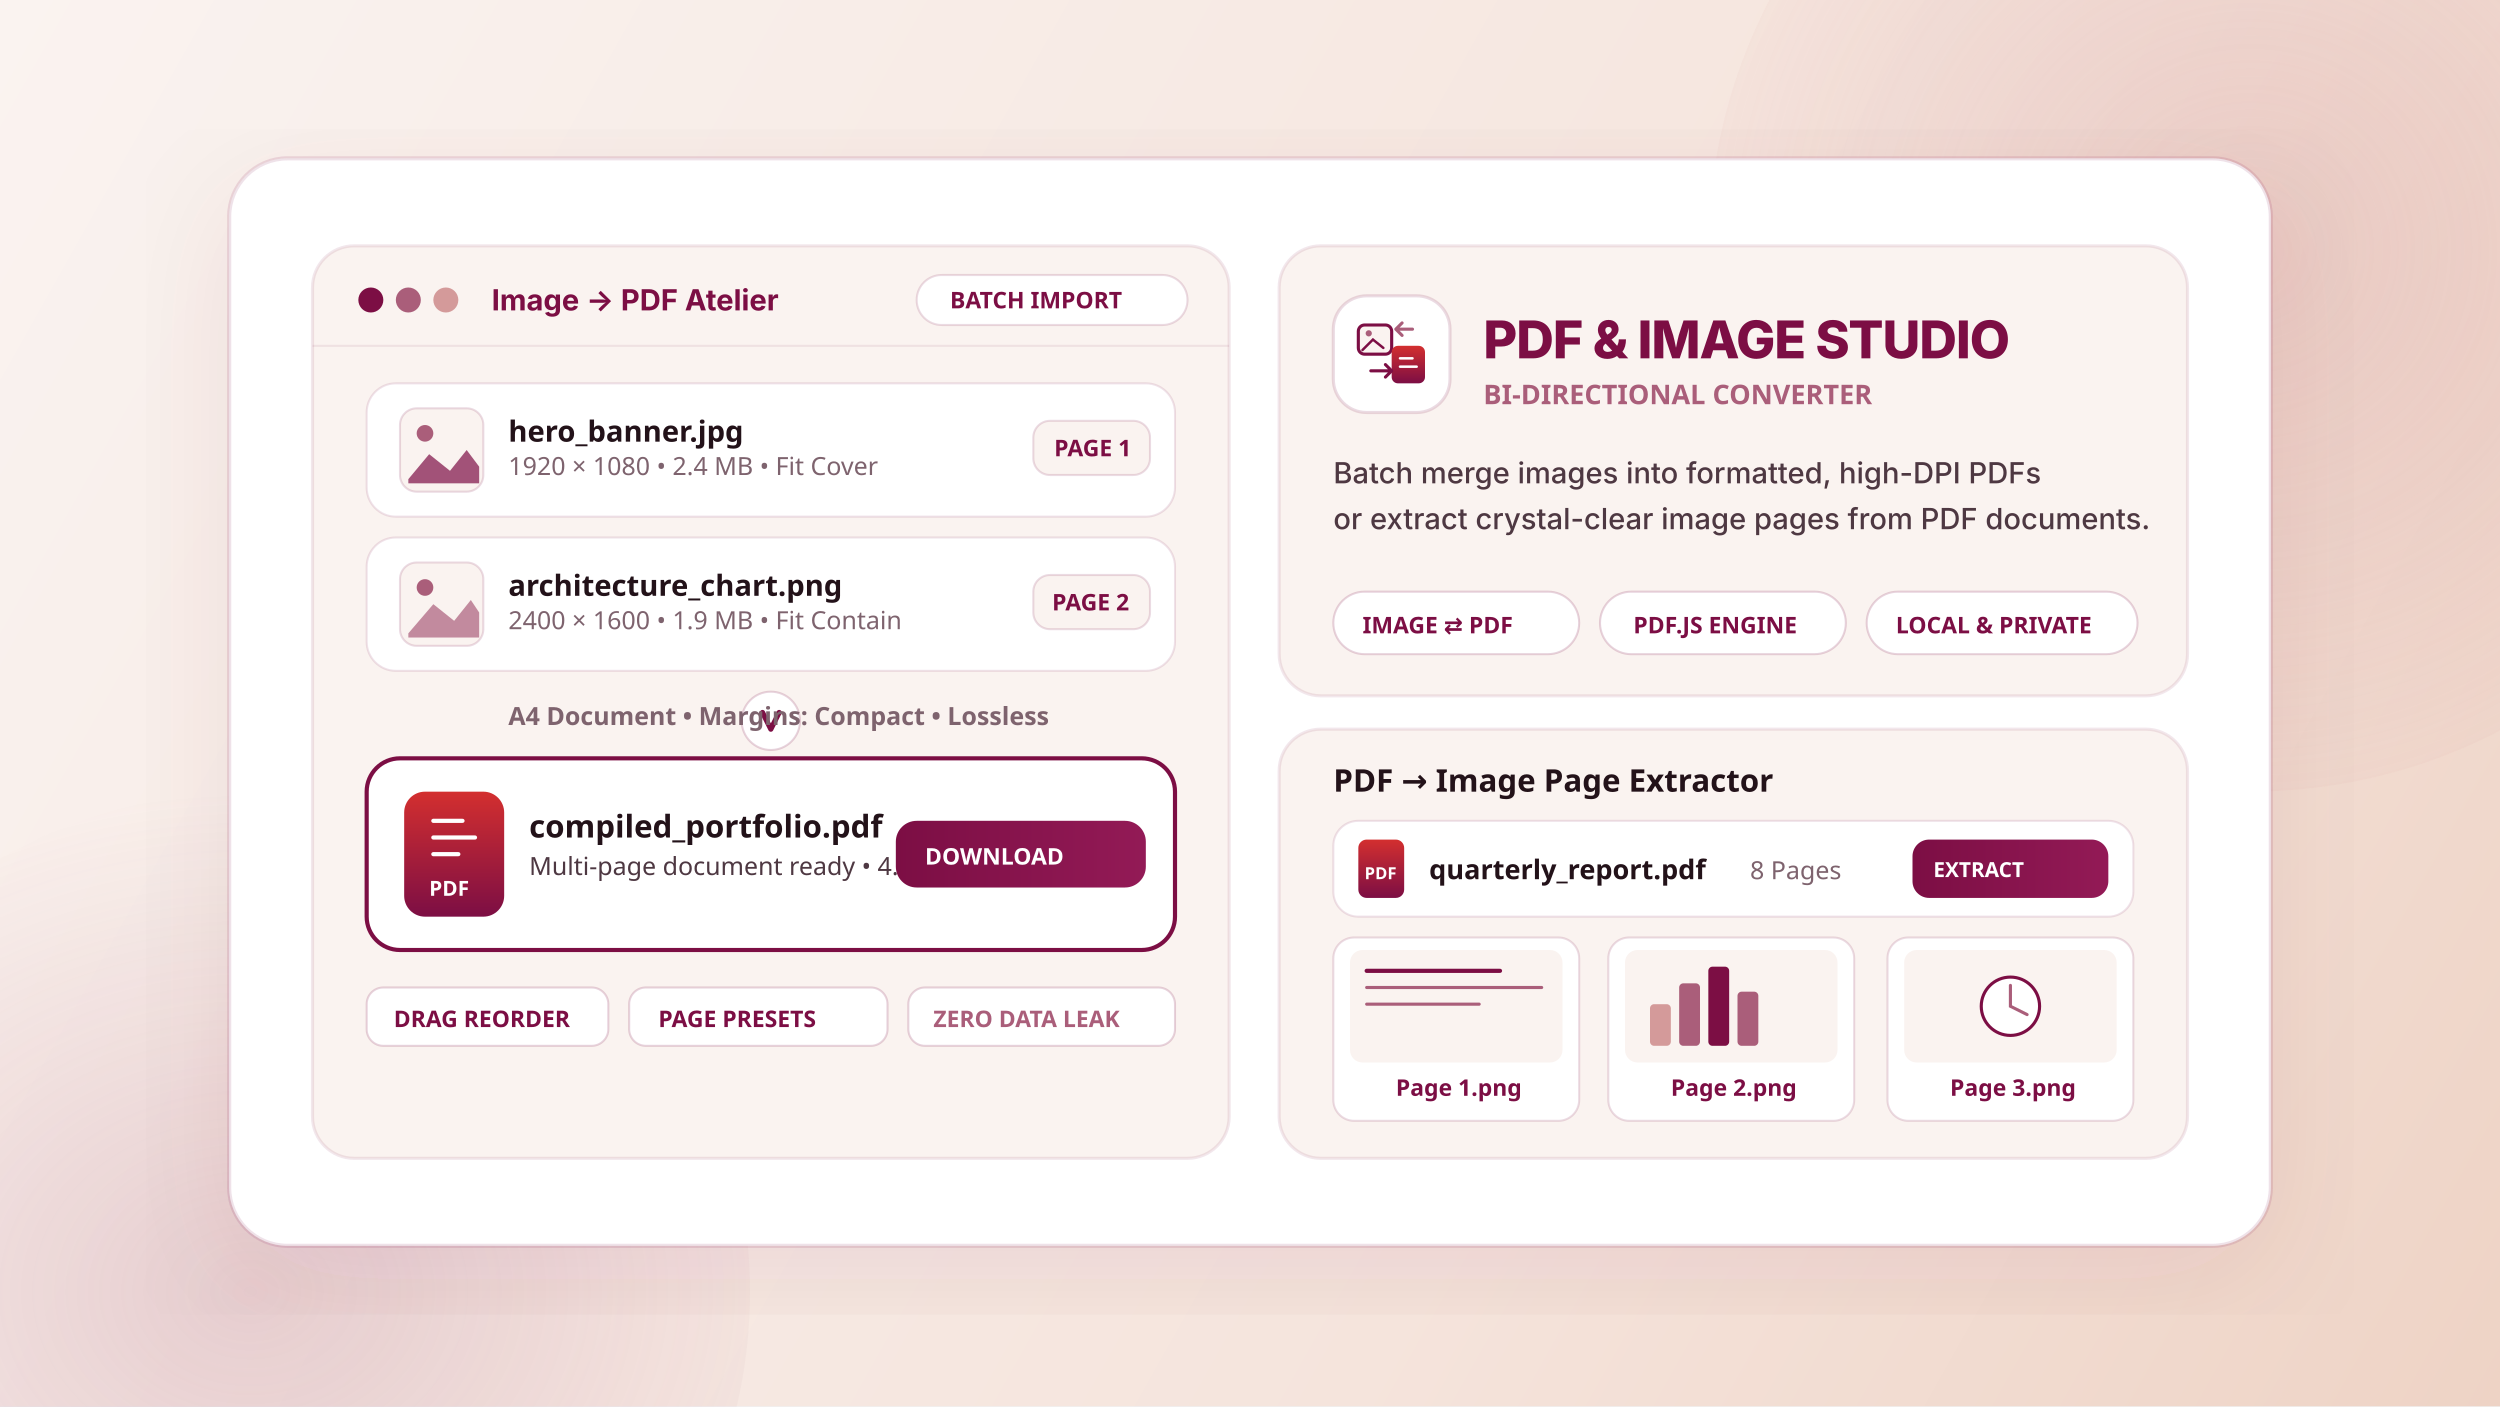
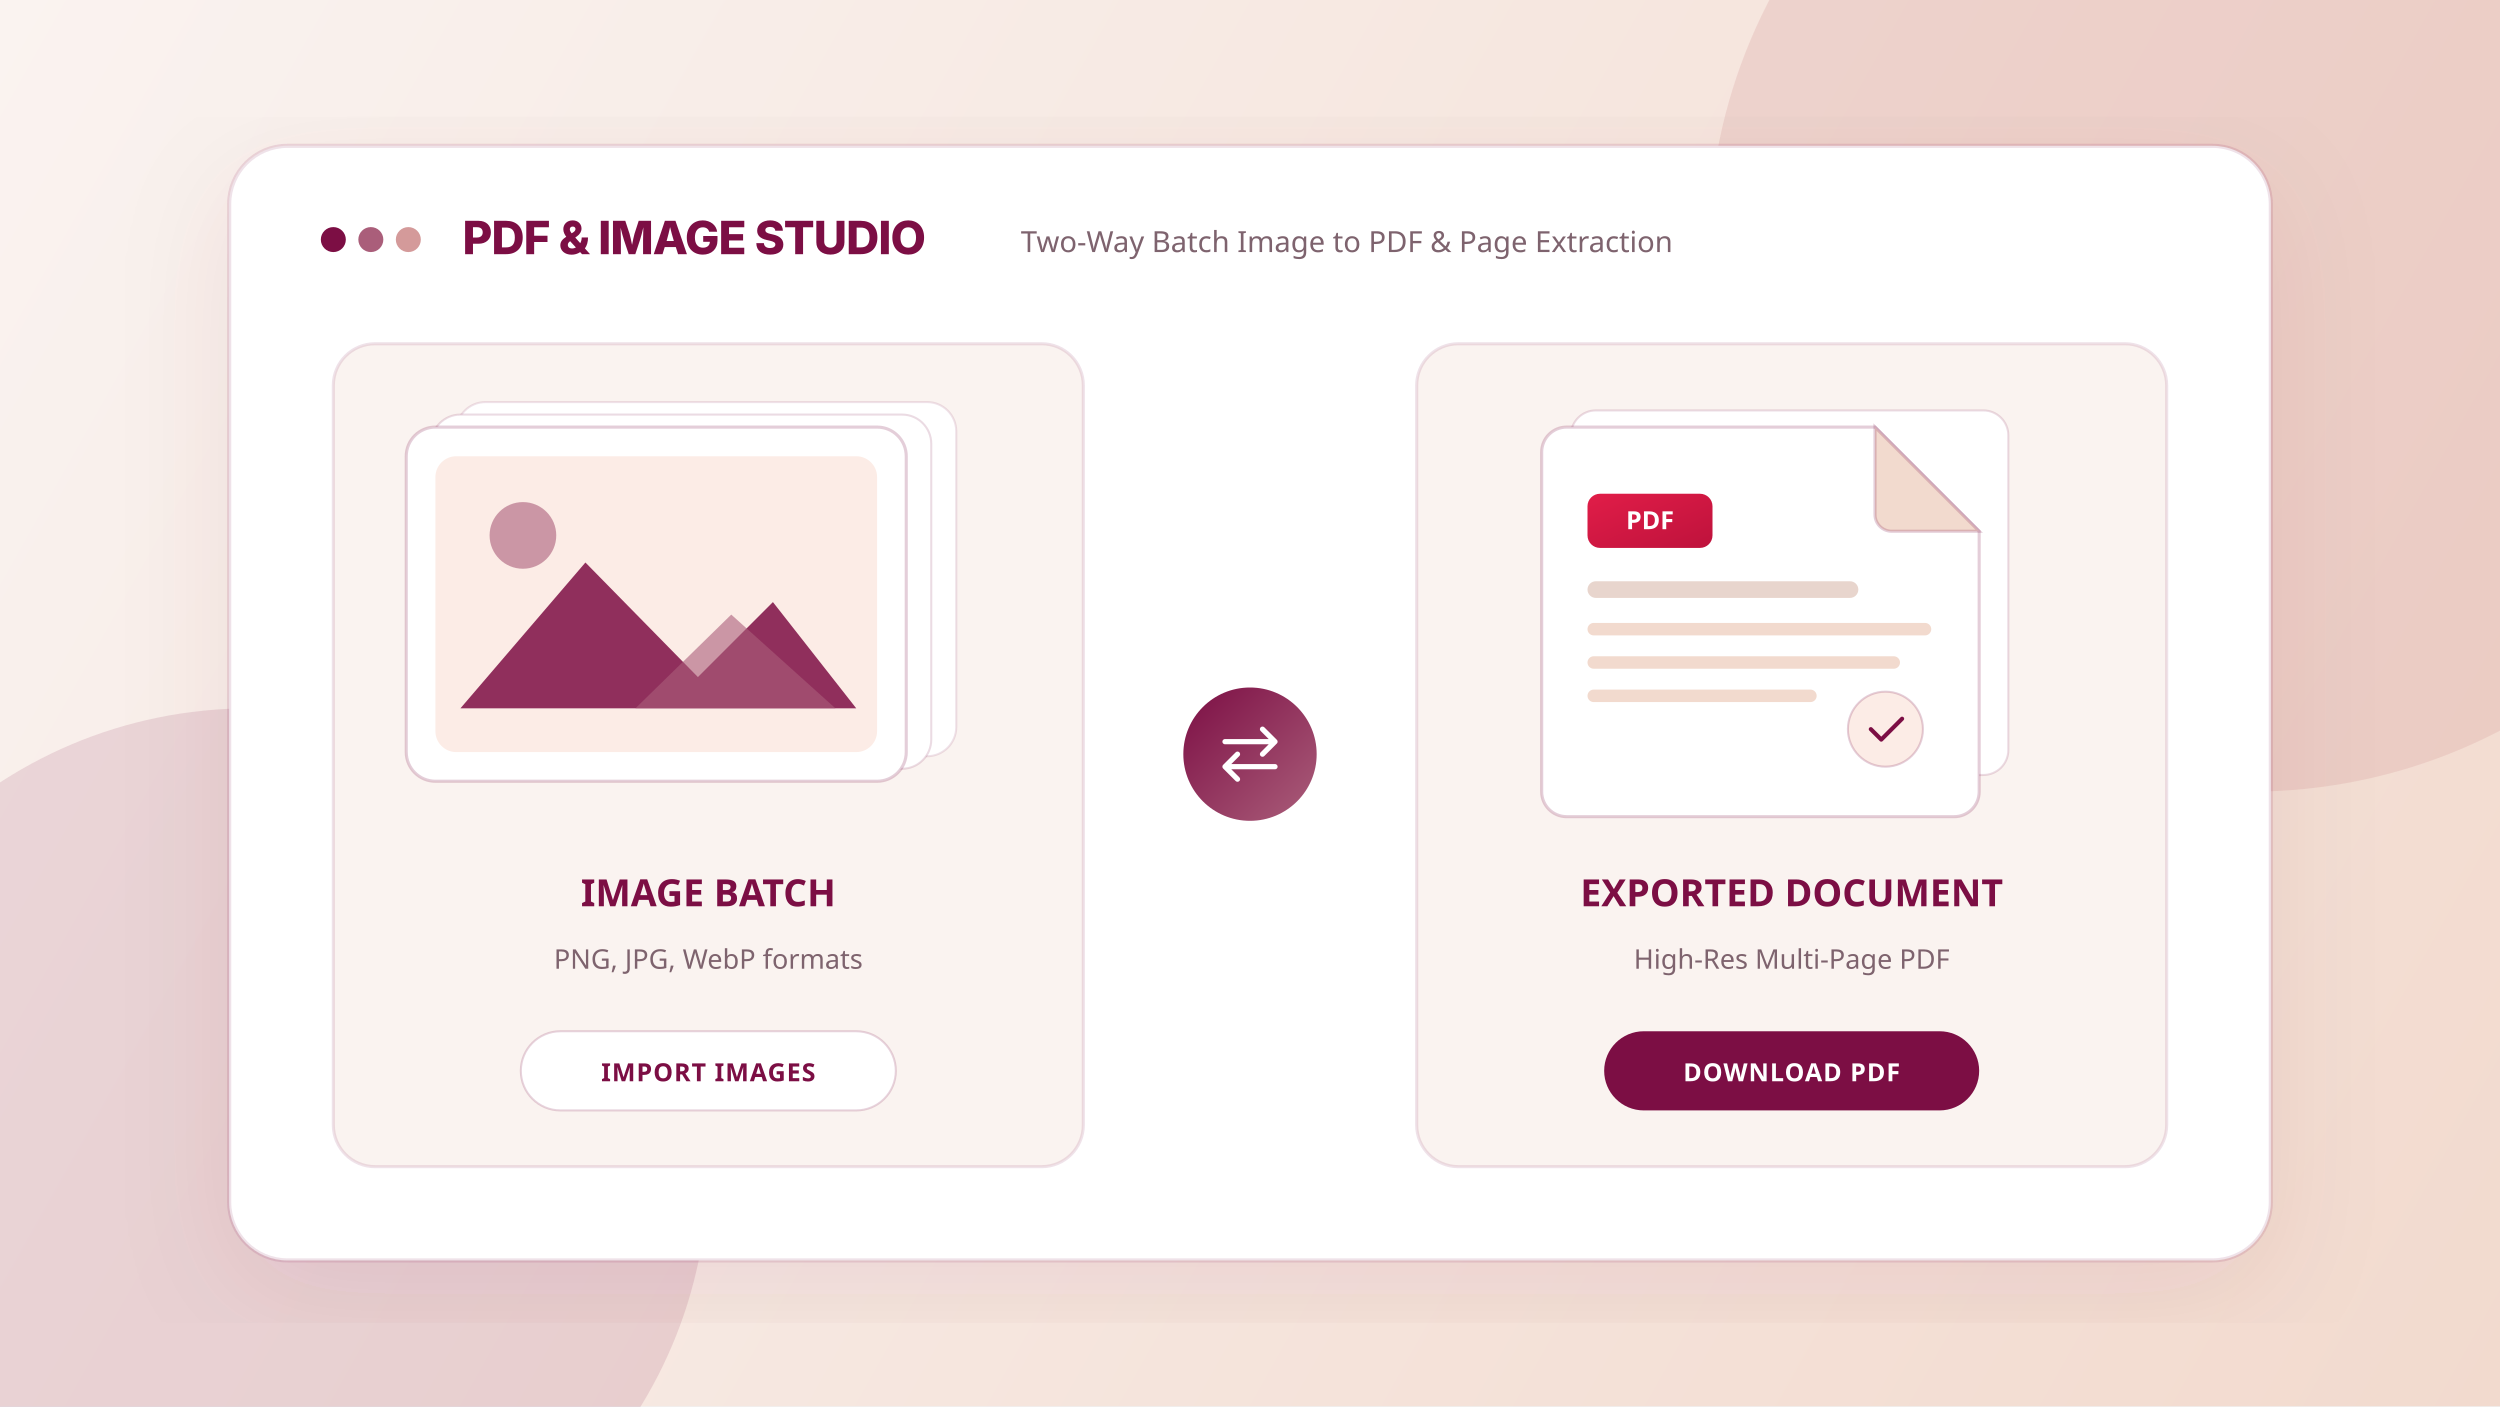
<svg xmlns="http://www.w3.org/2000/svg" width="1200" height="675" viewBox="0 0 1200 675" fill="none">
  <defs>
    <linearGradient id="p2-bg" x1="0" y1="0" x2="1200" y2="675" gradientUnits="userSpaceOnUse">
-       <stop offset="0" stop-color="#FAF3F0" />
-       <stop offset="0.65" stop-color="#F5E4DC" />
-       <stop offset="1" stop-color="#EED3C5" />
+       <stop offset="0%" stop-color="#FAF3F0" />
+       <stop offset="100%" stop-color="#F2DACE" />
    </linearGradient>
-     <radialGradient id="p2-glowA" cx="0" cy="0" r="1" gradientUnits="userSpaceOnUse" gradientTransform="translate(1080 120) scale(320 320)">
-       <stop stop-color="#D49A9A" stop-opacity="0.32" />
-       <stop offset="1" stop-color="#D49A9A" stop-opacity="0" />
-     </radialGradient>
-     <radialGradient id="p2-glowB" cx="0" cy="0" r="1" gradientUnits="userSpaceOnUse" gradientTransform="translate(120 620) scale(300 240)">
-       <stop stop-color="#AA5E7A" stop-opacity="0.22" />
-       <stop offset="1" stop-color="#AA5E7A" stop-opacity="0" />
-     </radialGradient>
-     <linearGradient id="p2-primaryGrad" x1="0" y1="0" x2="1" y2="0">
-       <stop stop-color="#7C0E44" />
-       <stop offset="1" stop-color="#931A56" />
+     <linearGradient id="p2-wine" x1="0" y1="0" x2="1" y2="1">
+       <stop offset="0%" stop-color="#7C0E44" />
+       <stop offset="100%" stop-color="#AA5E7A" />
    </linearGradient>
-     <linearGradient id="p2-pdfGrad" x1="0" y1="0" x2="0" y2="100%">
-       <stop stop-color="#D32F2F" />
-       <stop offset="1" stop-color="#7C0E44" />
+     <linearGradient id="p2-pdf" x1="0" y1="0" x2="1" y2="1">
+       <stop offset="0%" stop-color="#E11D48" />
+       <stop offset="100%" stop-color="#BE123C" />
    </linearGradient>
-     <filter id="p2-shadow" x="70" y="46" width="1060" height="585" filterUnits="userSpaceOnUse">
-       <feDropShadow dx="0" dy="16" stdDeviation="30" flood-color="#7C0E44" flood-opacity="0.08" />
+     <filter id="p2-shadow" x="60" y="40" width="1080" height="595" filterUnits="userSpaceOnUse">
+       <feDropShadow dx="0" dy="16" stdDeviation="28" flood-color="#7C0E44" flood-opacity="0.08" />
    </filter>
  </defs>
  <rect width="1200" height="675" fill="url(#p2-bg)" />
-   <circle cx="1080" cy="120" r="260" fill="url(#p2-glowA)" />
-   <circle cx="120" cy="620" r="240" fill="url(#p2-glowB)" />
+   <circle cx="1080" cy="120" r="260" fill="#D49A9A" fill-opacity="0.25" />
+   <circle cx="120" cy="560" r="220" fill="#AA5E7A" fill-opacity="0.18" />
  <g filter="url(#p2-shadow)">
-     <rect x="110" y="76" width="980" height="522" rx="28" fill="#FFFFFF" stroke="rgba(124, 14, 68, 0.12)" stroke-width="2" />
+     <rect x="110" y="70" width="980" height="535" rx="28" fill="#FFFFFF" stroke="rgba(124, 14, 68, 0.12)" stroke-width="2" />
  </g>
-   <rect x="150" y="118" width="440" height="438" rx="20" fill="#FAF3F0" stroke="rgba(124, 14, 68, 0.1)" stroke-width="1.5" />
-   <circle cx="178" cy="144" r="6" fill="#7C0E44" />
-   <circle cx="196" cy="144" r="6" fill="#AA5E7A" />
-   <circle cx="214" cy="144" r="6" fill="#D49A9A" />
-   <text x="236" y="149" fill="#7C0E44" font-family="'Space Grotesk', -apple-system, sans-serif" font-size="14" font-weight="700">Image → PDF Atelier</text>
-   <rect x="440" y="132" width="130" height="24" rx="12" fill="#FFFFFF" stroke="rgba(124, 14, 68, 0.15)" />
-   <text x="456" y="148" fill="#7C0E44" font-family="'Space Grotesk', sans-serif" font-size="11" font-weight="700">BATCH IMPORT</text>
-   <line x1="150" y1="166" x2="590" y2="166" stroke="rgba(124, 14, 68, 0.08)" stroke-width="1" />
-   <rect x="176" y="184" width="388" height="64" rx="14" fill="#FFFFFF" stroke="rgba(124, 14, 68, 0.12)" />
-   <rect x="192" y="196" width="40" height="40" rx="8" fill="#FAF3F0" stroke="rgba(124, 14, 68, 0.15)" />
-   <circle cx="204" cy="208" r="4" fill="#AA5E7A" />
-   <path d="M196 230L206 218L216 226L224 216L230 224V232H196V230Z" fill="#7C0E44" opacity="0.7" />
-   <text x="244" y="212" fill="#231219" font-family="'Space Grotesk', sans-serif" font-size="14" font-weight="700">hero_banner.jpg</text>
-   <text x="244" y="228" fill="#7E636E" font-family="'Manrope', sans-serif" font-size="12">1920 × 1080 • 2.4 MB • Fit Cover</text>
-   <rect x="496" y="202" width="56" height="26" rx="8" fill="#FAF3F0" stroke="rgba(124, 14, 68, 0.15)" />
-   <text x="506" y="219" fill="#7C0E44" font-family="'Space Grotesk', sans-serif" font-size="11" font-weight="700">PAGE 1</text>
-   <rect x="176" y="258" width="388" height="64" rx="14" fill="#FFFFFF" stroke="rgba(124, 14, 68, 0.12)" />
-   <rect x="192" y="270" width="40" height="40" rx="8" fill="#FAF3F0" stroke="rgba(124, 14, 68, 0.15)" />
-   <circle cx="204" cy="282" r="4" fill="#AA5E7A" />
-   <path d="M196 304L208 290L218 298L226 288L230 294V306H196V304Z" fill="#AA5E7A" opacity="0.7" />
-   <text x="244" y="286" fill="#231219" font-family="'Space Grotesk', sans-serif" font-size="14" font-weight="700">architecture_chart.png</text>
-   <text x="244" y="302" fill="#7E636E" font-family="'Manrope', sans-serif" font-size="12">2400 × 1600 • 1.9 MB • Fit Contain</text>
-   <rect x="496" y="276" width="56" height="26" rx="8" fill="#FAF3F0" stroke="rgba(124, 14, 68, 0.15)" />
-   <text x="505" y="293" fill="#7C0E44" font-family="'Space Grotesk', sans-serif" font-size="11" font-weight="700">PAGE 2</text>
-   <g transform="translate(370, 332)">
-     <circle cx="0" cy="14" r="14" fill="#FFFFFF" stroke="rgba(124, 14, 68, 0.18)" />
-     <path d="M-4 10L0 18L4 10" stroke="#7C0E44" stroke-width="2.5" stroke-linecap="round" stroke-linejoin="round" />
+   <circle cx="160" cy="115" r="6" fill="#7C0E44" />
+   <circle cx="178" cy="115" r="6" fill="#AA5E7A" />
+   <circle cx="196" cy="115" r="6" fill="#D49A9A" />
+   <text x="222" y="122" fill="#7C0E44" font-family="'Space Grotesk', -apple-system, sans-serif" font-size="22" font-weight="800" letter-spacing="-0.02em">
+     PDF &amp; IMAGE STUDIO
+   </text>
+   <text x="490" y="121" fill="#7E636E" font-family="'Manrope', sans-serif" font-size="14" font-weight="500">
+     Two-Way Batch Image to PDF &amp; Page Extraction
+   </text>
+   <rect x="160" y="165" width="360" height="395" rx="20" fill="#FAF3F0" stroke="rgba(124, 14, 68, 0.12)" stroke-width="1.5" />
+   <g transform="translate(195, 205)">
+     <rect x="24" y="-12" width="240" height="170" rx="14" fill="#FFFFFF" stroke="rgba(124, 14, 68, 0.12)" />
+     <rect x="12" y="-6" width="240" height="170" rx="14" fill="#FFFFFF" stroke="rgba(124, 14, 68, 0.15)" />
+     <rect x="0" y="0" width="240" height="170" rx="14" fill="#FFFFFF" stroke="rgba(124, 14, 68, 0.2)" stroke-width="1.5" />
+     <rect x="14" y="14" width="212" height="142" rx="10" fill="#FCECE6" />
+     <circle cx="56" cy="52" r="16" fill="#AA5E7A" opacity="0.6" />
+     <path d="M26 135 L86 65 L140 120 L176 84 L216 135 Z" fill="#7C0E44" opacity="0.85" />
+     <path d="M110 135 L156 90 L206 135 Z" fill="#AA5E7A" opacity="0.6" />
  </g>
-   <text x="244" y="348" fill="#7E636E" font-family="'Space Grotesk', sans-serif" font-size="12" font-weight="600">A4 Document • Margins: Compact • Lossless</text>
-   <rect x="176" y="364" width="388" height="92" rx="16" fill="#FFFFFF" stroke="#7C0E44" stroke-width="2" />
-   <rect x="194" y="380" width="48" height="60" rx="10" fill="url(#p2-pdfGrad)" />
-   <path d="M208 394H222M208 402H228M208 410H220" stroke="#FFFFFF" stroke-width="2" stroke-linecap="round" />
-   <text x="206" y="430" fill="#FFFFFF" font-family="'Space Grotesk', sans-serif" font-size="10" font-weight="800">PDF</text>
-   <text x="254" y="402" fill="#231219" font-family="'Space Grotesk', sans-serif" font-size="15" font-weight="800">compiled_portfolio.pdf</text>
-   <text x="254" y="420" fill="#4E3842" font-family="'Manrope', sans-serif" font-size="12">Multi-page document ready • 4.3 MB</text>
-   <rect x="430" y="394" width="120" height="32" rx="10" fill="url(#p2-primaryGrad)" />
-   <text x="444" y="415" fill="#FFFFFF" font-family="'Space Grotesk', sans-serif" font-size="11" font-weight="700">DOWNLOAD</text>
-   <rect x="176" y="474" width="116" height="28" rx="8" fill="#FFFFFF" stroke="rgba(124, 14, 68, 0.18)" />
-   <text x="189" y="493" fill="#7C0E44" font-family="'Space Grotesk', sans-serif" font-size="11" font-weight="700">DRAG REORDER</text>
-   <rect x="302" y="474" width="124" height="28" rx="8" fill="#FFFFFF" stroke="rgba(124, 14, 68, 0.18)" />
-   <text x="316" y="493" fill="#7C0E44" font-family="'Space Grotesk', sans-serif" font-size="11" font-weight="700">PAGE PRESETS</text>
-   <rect x="436" y="474" width="128" height="28" rx="8" fill="#FFFFFF" stroke="rgba(124, 14, 68, 0.18)" />
-   <text x="448" y="493" fill="#AA5E7A" font-family="'Space Grotesk', sans-serif" font-size="11" font-weight="700">ZERO DATA LEAK</text>
-   <rect x="614" y="118" width="436" height="216" rx="20" fill="#FAF3F0" stroke="rgba(124, 14, 68, 0.1)" stroke-width="1.5" />
-   <rect x="640" y="142" width="56" height="56" rx="16" fill="#FFFFFF" stroke="rgba(124, 14, 68, 0.15)" stroke-width="1.5" />
-   <g transform="translate(650, 152)">
-     <rect x="2" y="4" width="16" height="14" rx="3" fill="#FAF3F0" stroke="#7C0E44" stroke-width="1.5" />
-     <circle cx="7" cy="8" r="1.5" fill="#AA5E7A" />
-     <path d="M4 16L9 11L14 15" stroke="#7C0E44" stroke-width="1.2" stroke-linecap="round" />
-     <rect x="18" y="14" width="16" height="18" rx="3" fill="url(#p2-pdfGrad)" />
-     <path d="M22 20H28M22 24H30" stroke="#FFFFFF" stroke-width="1.2" stroke-linecap="round" />
-     <path d="M8 26H18M15 23L18 26L15 29" stroke="#7C0E44" stroke-width="1.5" stroke-linecap="round" stroke-linejoin="round" />
-     <path d="M28 6H20M23 3L20 6L23 9" stroke="#AA5E7A" stroke-width="1.5" stroke-linecap="round" stroke-linejoin="round" />
+   <text x="340" y="435" text-anchor="middle" fill="#7C0E44" font-family="'Space Grotesk', sans-serif" font-size="18" font-weight="700">
+     IMAGE BATCH
+   </text>
+   <text x="340" y="465" text-anchor="middle" fill="#7E636E" font-family="'Manrope', sans-serif" font-size="13">
+     PNG, JPG, WebP formats
+   </text>
+   <rect x="250" y="495" width="180" height="38" rx="19" fill="#FFFFFF" stroke="rgba(124, 14, 68, 0.18)" />
+   <text x="340" y="519" text-anchor="middle" fill="#7C0E44" font-family="'Space Grotesk', sans-serif" font-size="12" font-weight="700" letter-spacing="0.04em">
+     IMPORT IMAGES
+   </text>
+   <g transform="translate(600, 362)">
+     <circle cx="0" cy="0" r="32" fill="url(#p2-wine)" />
+     <path d="M-12 -6 L12 -6 M6 -12 L12 -6 L6 0" stroke="#FFFFFF" stroke-width="2.5" stroke-linecap="round" stroke-linejoin="round" />
+     <path d="M12 6 L-12 6 M-6 0 L-12 6 L-6 12" stroke="#FFFFFF" stroke-width="2.5" stroke-linecap="round" stroke-linejoin="round" />
  </g>
-   <text x="712" y="172" fill="#7C0E44" font-family="'Space Grotesk', -apple-system, sans-serif" font-size="25" font-weight="800" letter-spacing="-0.02em">PDF &amp; IMAGE STUDIO</text>
-   <text x="712" y="194" fill="#AA5E7A" font-family="'Space Grotesk', sans-serif" font-size="13" font-weight="700">BI-DIRECTIONAL CONVERTER</text>
-   <text x="640" y="232" fill="#4E3842" font-family="'Manrope', -apple-system, sans-serif" font-size="14" font-weight="500">Batch merge images into formatted, high-DPI PDFs</text>
-   <text x="640" y="254" fill="#4E3842" font-family="'Manrope', -apple-system, sans-serif" font-size="14" font-weight="500">or extract crystal-clear image pages from PDF documents.</text>
-   <rect x="640" y="284" width="118" height="30" rx="15" fill="#FFFFFF" stroke="rgba(124, 14, 68, 0.18)" />
-   <text x="654" y="304" fill="#7C0E44" font-family="'Space Grotesk', sans-serif" font-size="11" font-weight="700">IMAGE ⇄ PDF</text>
-   <rect x="768" y="284" width="118" height="30" rx="15" fill="#FFFFFF" stroke="rgba(124, 14, 68, 0.18)" />
-   <text x="784" y="304" fill="#7C0E44" font-family="'Space Grotesk', sans-serif" font-size="11" font-weight="700">PDF.JS ENGINE</text>
-   <rect x="896" y="284" width="130" height="30" rx="15" fill="#FFFFFF" stroke="rgba(124, 14, 68, 0.18)" />
-   <text x="910" y="304" fill="#7C0E44" font-family="'Space Grotesk', sans-serif" font-size="11" font-weight="700">LOCAL &amp; PRIVATE</text>
-   <rect x="614" y="350" width="436" height="206" rx="20" fill="#FAF3F0" stroke="rgba(124, 14, 68, 0.1)" stroke-width="1.5" />
-   <text x="640" y="380" fill="#231219" font-family="'Space Grotesk', sans-serif" font-size="15" font-weight="700">PDF → Image Page Extractor</text>
-   <rect x="640" y="394" width="384" height="46" rx="12" fill="#FFFFFF" stroke="rgba(124, 14, 68, 0.12)" />
-   <rect x="652" y="403" width="22" height="28" rx="4" fill="url(#p2-pdfGrad)" />
-   <text x="655" y="422" fill="#FFFFFF" font-family="'Space Grotesk', sans-serif" font-size="8" font-weight="800">PDF</text>
-   <text x="686" y="422" fill="#231219" font-family="'Space Grotesk', sans-serif" font-size="13" font-weight="700">quarterly_report.pdf</text>
-   <text x="840" y="422" fill="#7E636E" font-family="'Space Grotesk', sans-serif" font-size="12">8 Pages</text>
-   <rect x="918" y="403" width="94" height="28" rx="8" fill="url(#p2-primaryGrad)" />
-   <text x="928" y="421" fill="#FFFFFF" font-family="'Space Grotesk', sans-serif" font-size="10" font-weight="700">EXTRACT</text>
-   <rect x="640" y="450" width="118" height="88" rx="10" fill="#FFFFFF" stroke="rgba(124, 14, 68, 0.15)" />
-   <rect x="648" y="456" width="102" height="54" rx="6" fill="#FAF3F0" />
-   <line x1="656" y1="466" x2="720" y2="466" stroke="#7C0E44" stroke-width="2" stroke-linecap="round" />
-   <line x1="656" y1="474" x2="740" y2="474" stroke="#AA5E7A" stroke-width="1.5" stroke-linecap="round" />
-   <line x1="656" y1="482" x2="710" y2="482" stroke="#AA5E7A" stroke-width="1.5" stroke-linecap="round" />
-   <text x="670" y="526" fill="#7C0E44" font-family="'Space Grotesk', sans-serif" font-size="11" font-weight="700">Page 1.png</text>
-   <rect x="772" y="450" width="118" height="88" rx="10" fill="#FFFFFF" stroke="rgba(124, 14, 68, 0.15)" />
-   <rect x="780" y="456" width="102" height="54" rx="6" fill="#FAF3F0" />
-   <rect x="792" y="482" width="10" height="20" rx="2" fill="#D49A9A" />
-   <rect x="806" y="472" width="10" height="30" rx="2" fill="#AA5E7A" />
-   <rect x="820" y="464" width="10" height="38" rx="2" fill="#7C0E44" />
-   <rect x="834" y="476" width="10" height="26" rx="2" fill="#AA5E7A" />
-   <text x="802" y="526" fill="#7C0E44" font-family="'Space Grotesk', sans-serif" font-size="11" font-weight="700">Page 2.png</text>
-   <rect x="906" y="450" width="118" height="88" rx="10" fill="#FFFFFF" stroke="rgba(124, 14, 68, 0.15)" />
-   <rect x="914" y="456" width="102" height="54" rx="6" fill="#FAF3F0" />
-   <circle cx="965" cy="483" r="14" fill="#FFFFFF" stroke="#7C0E44" stroke-width="1.5" />
-   <path d="M965 473V483L973 487" stroke="#AA5E7A" stroke-width="1.5" stroke-linecap="round" />
-   <text x="936" y="526" fill="#7C0E44" font-family="'Space Grotesk', sans-serif" font-size="11" font-weight="700">Page 3.png</text>
+   <rect x="680" y="165" width="360" height="395" rx="20" fill="#FAF3F0" stroke="rgba(124, 14, 68, 0.12)" stroke-width="1.5" />
+   <g transform="translate(740, 205)">
+     <rect x="14" y="-8" width="210" height="175" rx="12" fill="#FFFFFF" stroke="rgba(124, 14, 68, 0.15)" />
+     <path d="M0 12 C0 5.37 5.37 0 12 0 H160 L210 50 V175 C210 181.63 204.63 187 198 187 H12 C5.37 187 0 181.63 0 175 Z" fill="#FFFFFF" stroke="rgba(124, 14, 68, 0.2)" stroke-width="1.5" />
+     <path d="M160 0 V42 C160 46.42 163.58 50 168 50 H210 Z" fill="#F2DACE" stroke="rgba(124, 14, 68, 0.2)" stroke-width="1.5" />
+     <rect x="22" y="32" width="60" height="26" rx="6" fill="url(#p2-pdf)" />
+     <text x="52" y="49" text-anchor="middle" fill="#FFFFFF" font-family="'Space Grotesk', sans-serif" font-size="12" font-weight="800">
+       PDF
+     </text>
+     <rect x="22" y="74" width="130" height="8" rx="4" fill="#E8D5CD" />
+     <rect x="22" y="94" width="165" height="6" rx="3" fill="#F2DACE" />
+     <rect x="22" y="110" width="150" height="6" rx="3" fill="#F2DACE" />
+     <rect x="22" y="126" width="110" height="6" rx="3" fill="#F2DACE" />
+     <circle cx="165" cy="145" r="18" fill="#FCECE6" stroke="rgba(124, 14, 68, 0.2)" stroke-width="1" />
+     <path d="M158 145 L163 150 L173 140" stroke="#7C0E44" stroke-width="2" stroke-linecap="round" stroke-linejoin="round" />
+   </g>
+   <text x="860" y="435" text-anchor="middle" fill="#7C0E44" font-family="'Space Grotesk', sans-serif" font-size="18" font-weight="700">
+     EXPORTED DOCUMENT
+   </text>
+   <text x="860" y="465" text-anchor="middle" fill="#7E636E" font-family="'Manrope', sans-serif" font-size="13">
+     High-Res Multi-Page PDF
+   </text>
+   <rect x="770" y="495" width="180" height="38" rx="19" fill="#7C0E44" />
+   <text x="860" y="519" text-anchor="middle" fill="#FFFFFF" font-family="'Space Grotesk', sans-serif" font-size="12" font-weight="700" letter-spacing="0.04em">
+     DOWNLOAD PDF
+   </text>
</svg>
